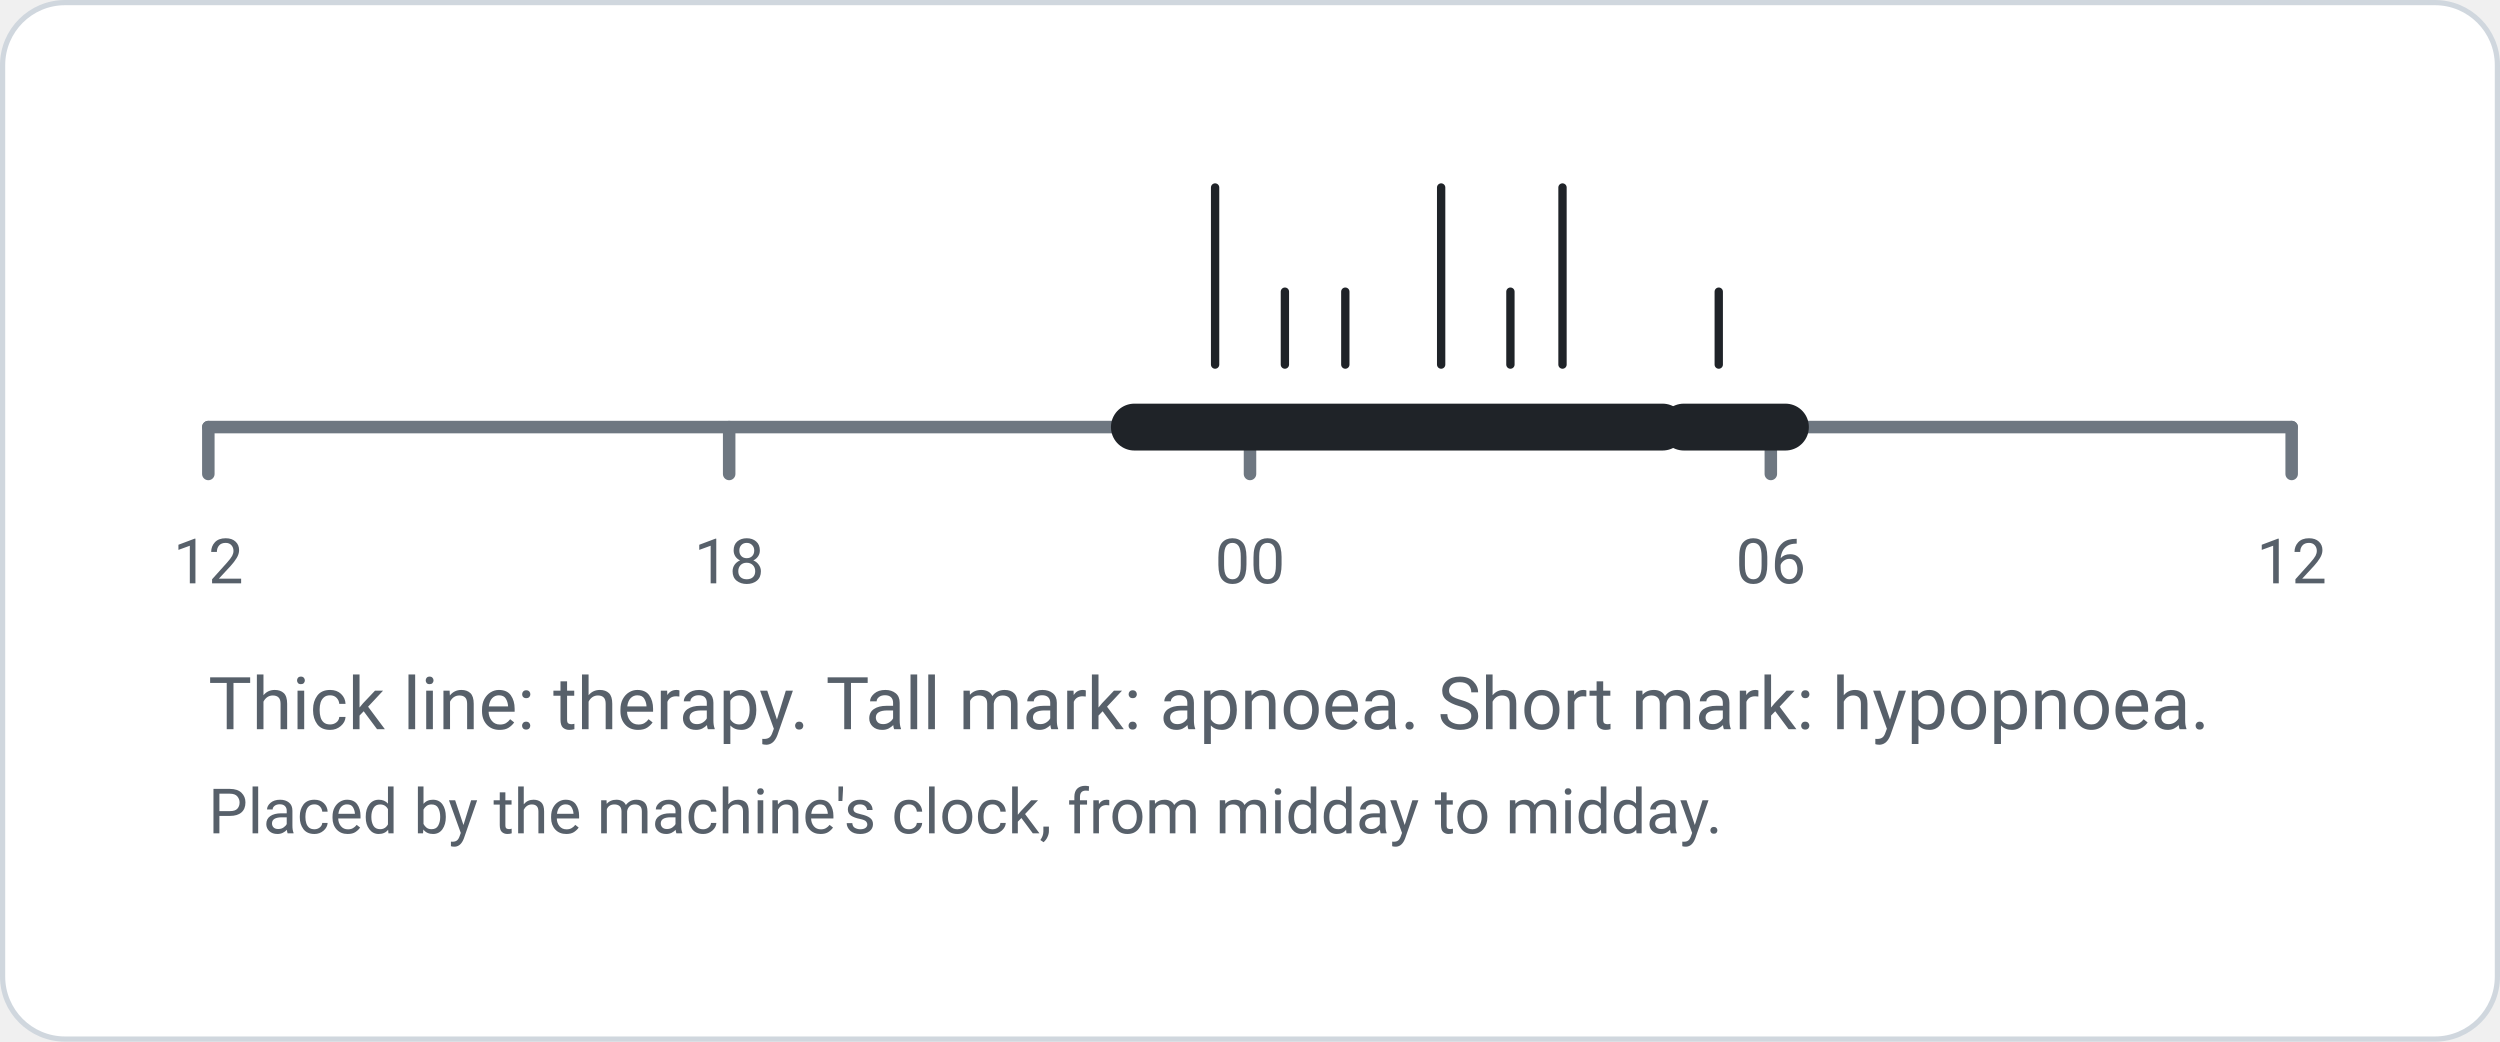
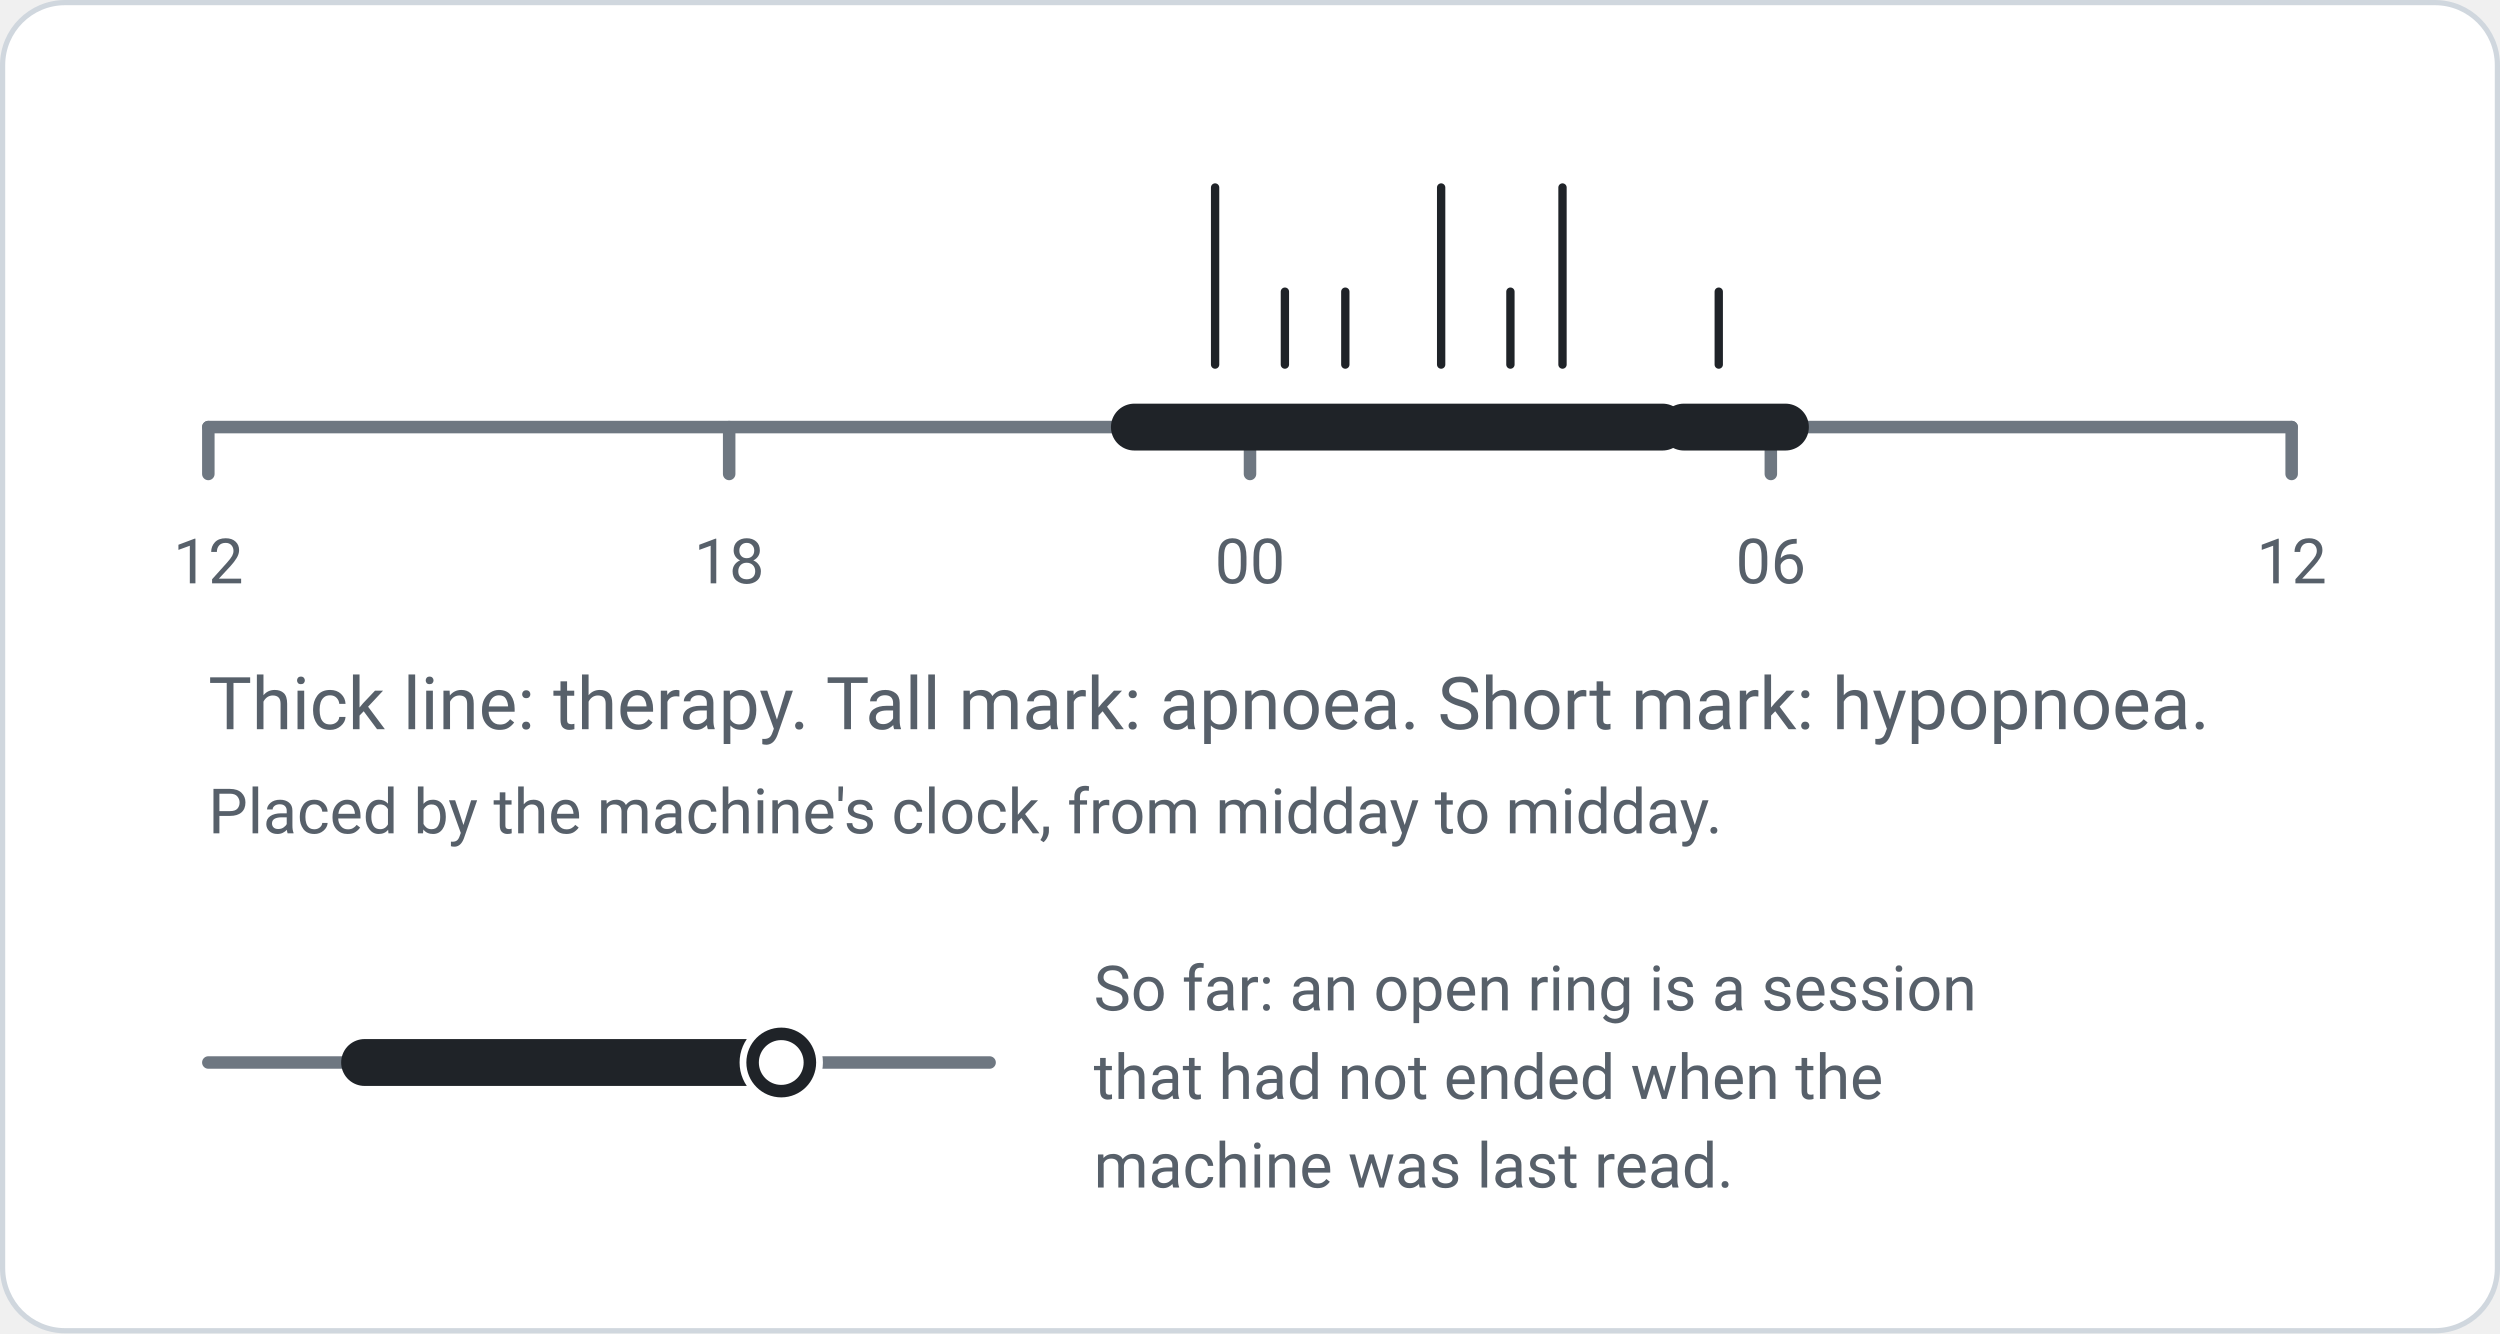
- <svg xmlns="http://www.w3.org/2000/svg" viewBox="0 0 480 200" width="480" height="200" role="img" aria-label="The picture of one night on the Nights page: a grey line from midday to midday, the sessions as thick lines on it, a tall mark for each apnoea and a short mark for each hypopnoea, with the hours below.">
+ <svg xmlns="http://www.w3.org/2000/svg" viewBox="0 0 480 256" width="480" height="256" role="img" aria-label="The picture of one night on the Nights page: a grey line from midday to midday, the sessions as thick lines on it, a tall mark for each apnoea and a short mark for each hypopnoea, with the hours below. On a night shown so far, a session that had not ended when the machine was last read ends in an open ring.">
  <style>
  .paper { fill: #ffffff; stroke: #d0d7de; stroke-width: 1; }
  .ink { fill: none; stroke: #1f2328; stroke-width: 2.4; stroke-linecap: round; stroke-linejoin: round; }
  .thin { fill: none; stroke: #1f2328; stroke-width: 1.6; stroke-linecap: round; stroke-linejoin: round; }
  .line { fill: none; stroke: #6e7781; stroke-width: 2.4; stroke-linecap: round; stroke-linejoin: round; }
  .faint { fill: none; stroke: #afb8c1; stroke-width: 1.6; stroke-linecap: round; stroke-linejoin: round; }
  .dash { stroke-dasharray: 7 7; }
  .solid { fill: #1f2328; stroke: none; }
  .hole { fill: #ffffff; stroke: none; }
  .bad { fill: #cf222e; stroke: none; }
  .badline { fill: none; stroke: #cf222e; stroke-width: 2.4; stroke-linecap: round; }
  .onbad { fill: none; stroke: #ffffff; stroke-width: 2.4; stroke-linecap: round; }
  text { font-family: -apple-system, "Segoe UI", Roboto, Helvetica, Arial, sans-serif; fill: #1f2328; }
  .t { font-size: 16px; }
  .b { font-size: 16px; font-weight: 600; }
  .s { font-size: 14px; fill: #57606a; }
  .c { font-size: 13px; }
  .x { font-size: 12px; fill: #57606a; }
  .num { font-size: 14px; font-weight: 700; fill: #ffffff; }
  .on { fill: #ffffff; }
  @media (prefers-color-scheme: dark) {
    .paper { fill: #0d1117; stroke: #30363d; }
    .ink, .thin { stroke: #e6edf3; }
    .line { stroke: #8b949e; }
    .faint { stroke: #484f58; }
    .solid { fill: #e6edf3; }
    .hole { fill: #0d1117; }
    .bad { fill: #f85149; }
    .badline { stroke: #f85149; }
    .onbad { stroke: #0d1117; }
    text { fill: #e6edf3; }
    .s, .x { fill: #8b949e; }
    .num, .on { fill: #0d1117; }
  }
</style>
-   <rect class="paper" x="0.5" y="0.5" width="479" height="199" rx="12" />
+   <rect class="paper" x="0.5" y="0.5" width="479" height="255" rx="12" />
  <path class="line" d="M40 82H440" />
  <path class="line" d="M40 82V91" />
  <text class="x" x="40" y="112" text-anchor="middle">12</text>
  <path class="line" d="M140 82V91" />
  <text class="x" x="140" y="112" text-anchor="middle">18</text>
  <path class="line" d="M240 82V91" />
  <text class="x" x="240" y="112" text-anchor="middle">00</text>
  <path class="line" d="M340 82V91" />
  <text class="x" x="340" y="112" text-anchor="middle">06</text>
  <path class="line" d="M440 82V91" />
  <text class="x" x="440" y="112" text-anchor="middle">12</text>
  <path class="ink" d="M217.8 82H319.2" style="stroke-width: 9" />
  <path class="ink" d="M323.3 82H342.8" style="stroke-width: 9" />
  <path class="thin" d="M233.3 36V70" />
  <path class="thin" d="M246.7 56V70" />
  <path class="thin" d="M258.3 56V70" />
  <path class="thin" d="M276.7 36V70" />
  <path class="thin" d="M290 56V70" />
  <path class="thin" d="M300 36V70" />
  <path class="thin" d="M330 56V70" />
  <text class="s" x="40" y="140" text-anchor="start">Thick line: therapy. Tall mark: apnoea. Short mark: hypopnoea.</text>
  <text class="x" x="40" y="160" text-anchor="start">Placed by the machine's clock, from midday to midday.</text>
+   <path class="line" d="M40 204H190" />
+   <path class="ink" d="M70 204H150" style="stroke-width: 9" />
+   <circle class="hole" cx="150" cy="204" r="8" />
+   <circle class="ink" cx="150" cy="204" r="5.5" />
+   <text class="x" x="210" y="194" text-anchor="start">So far: an open ring is a session</text>
+   <text class="x" x="210" y="211" text-anchor="start">that had not ended when the</text>
+   <text class="x" x="210" y="228" text-anchor="start">machine was last read.</text>
</svg>
